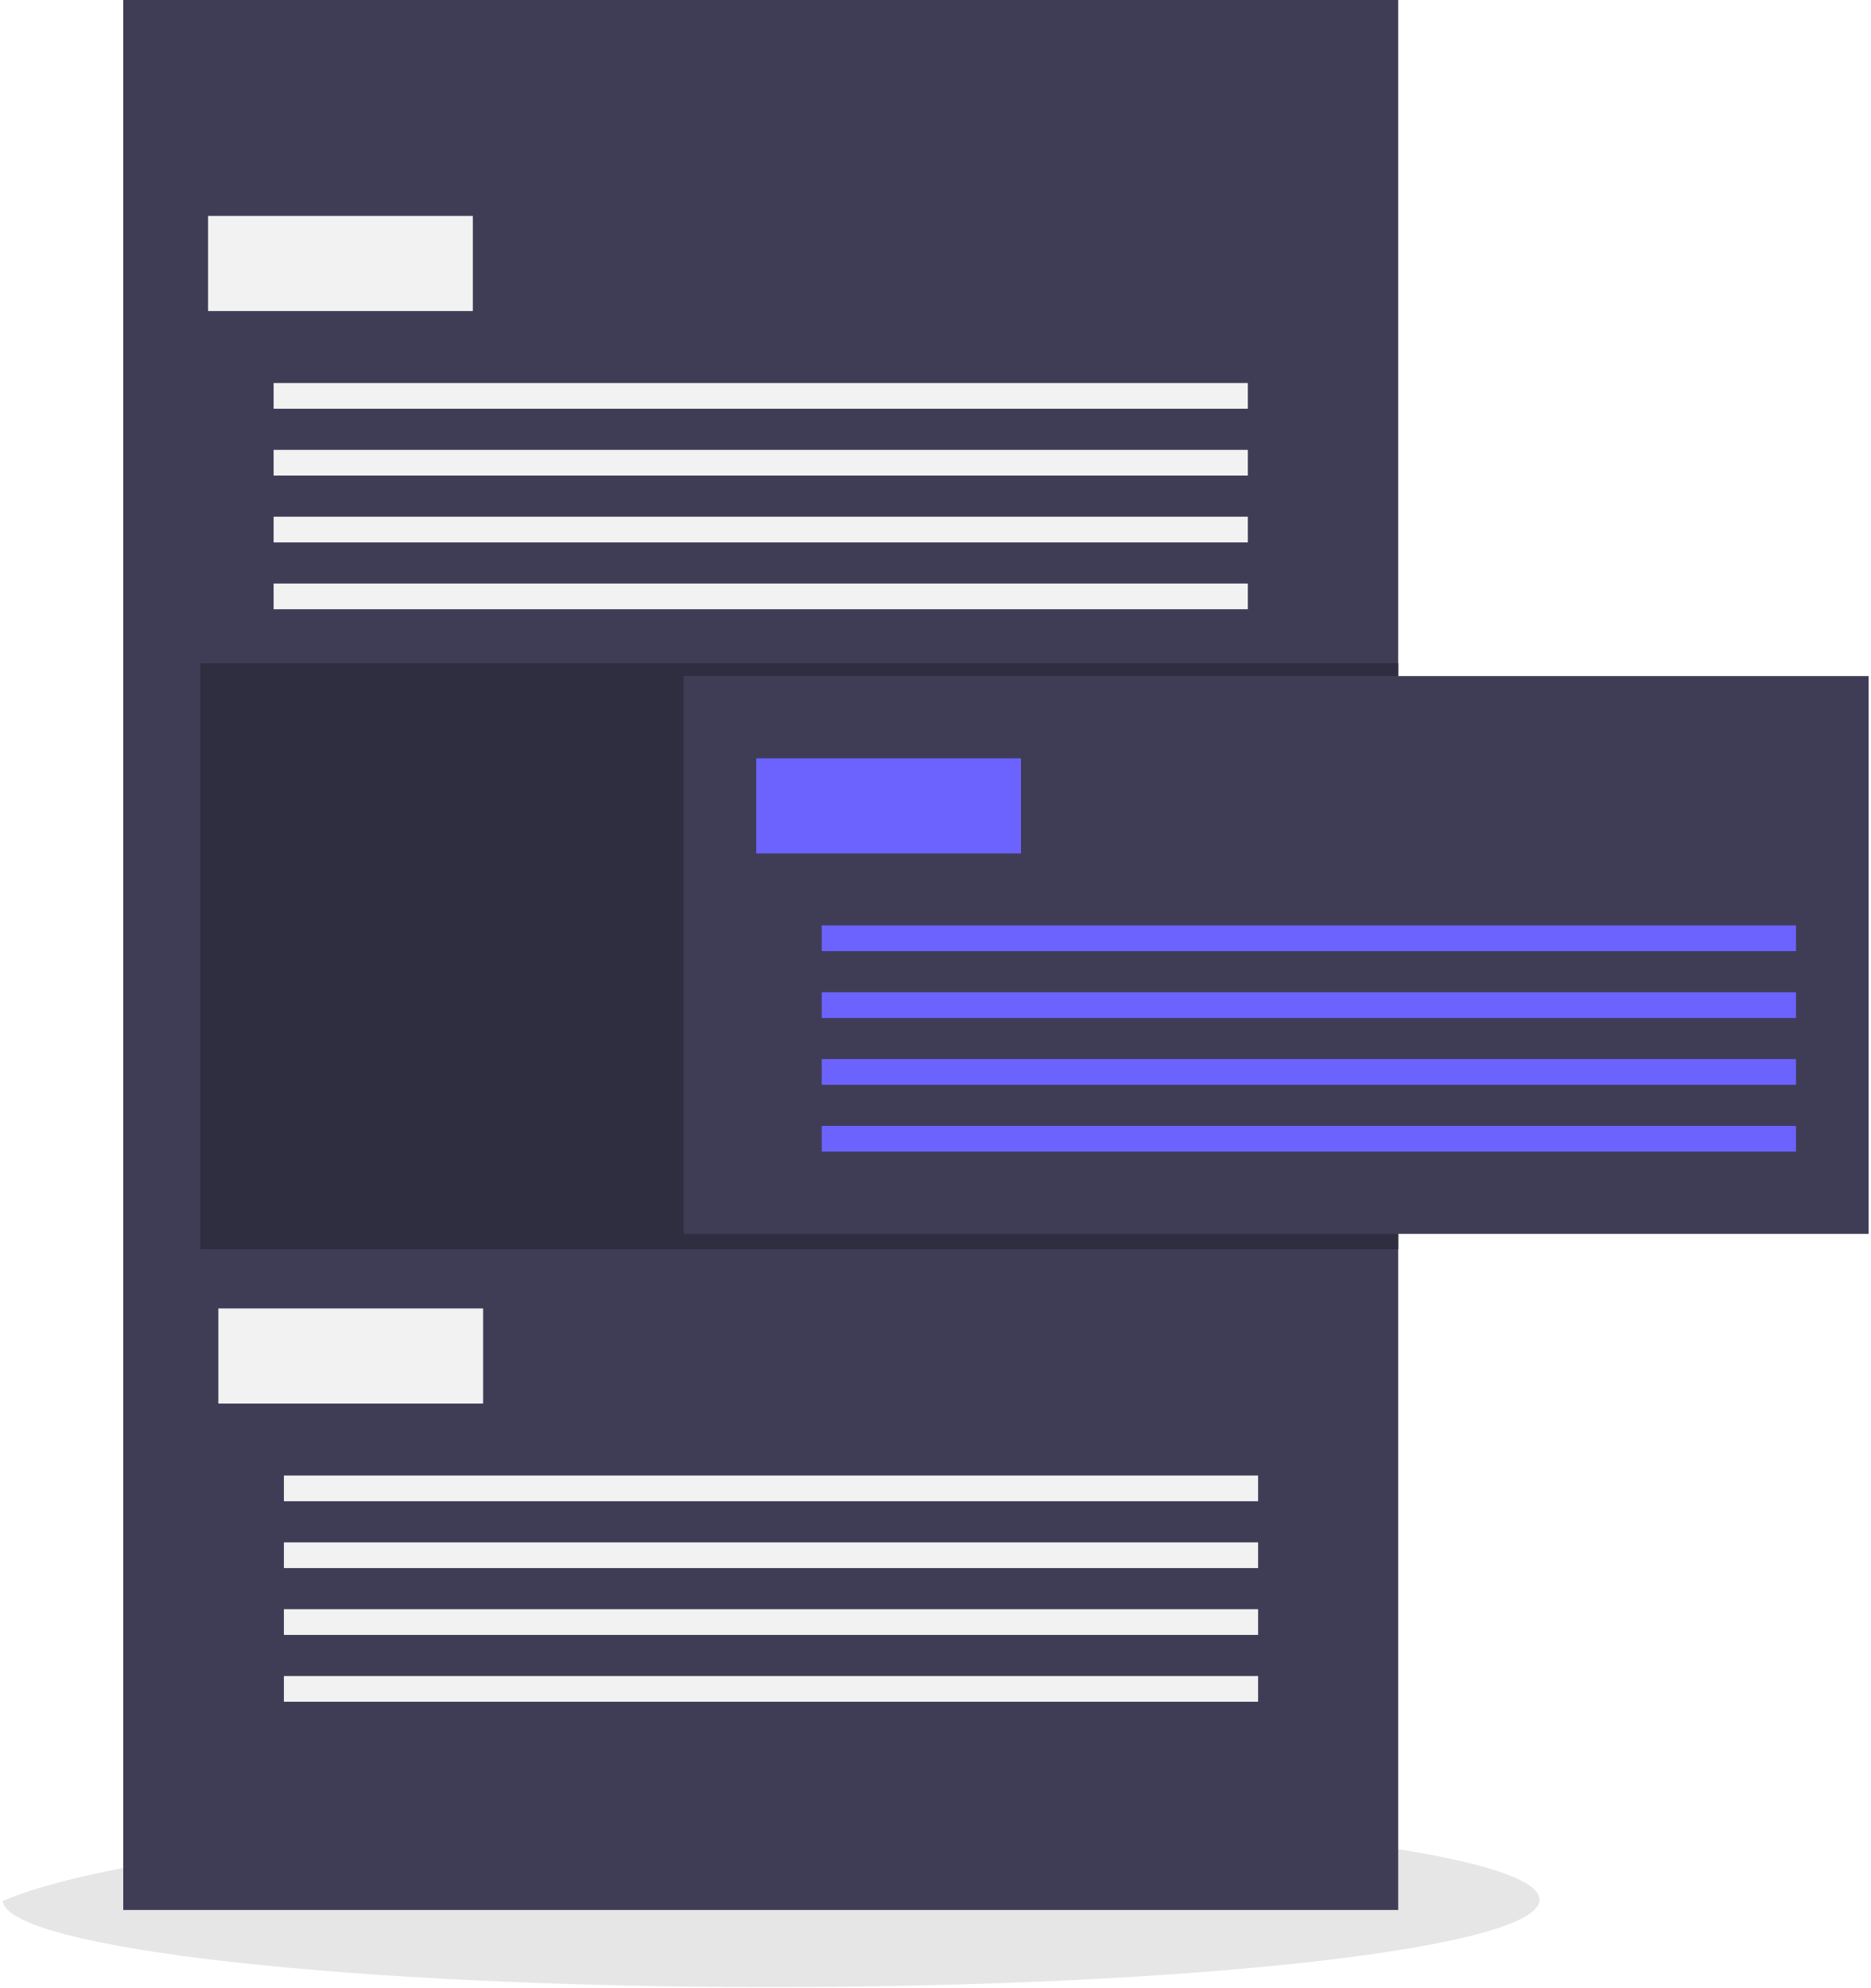
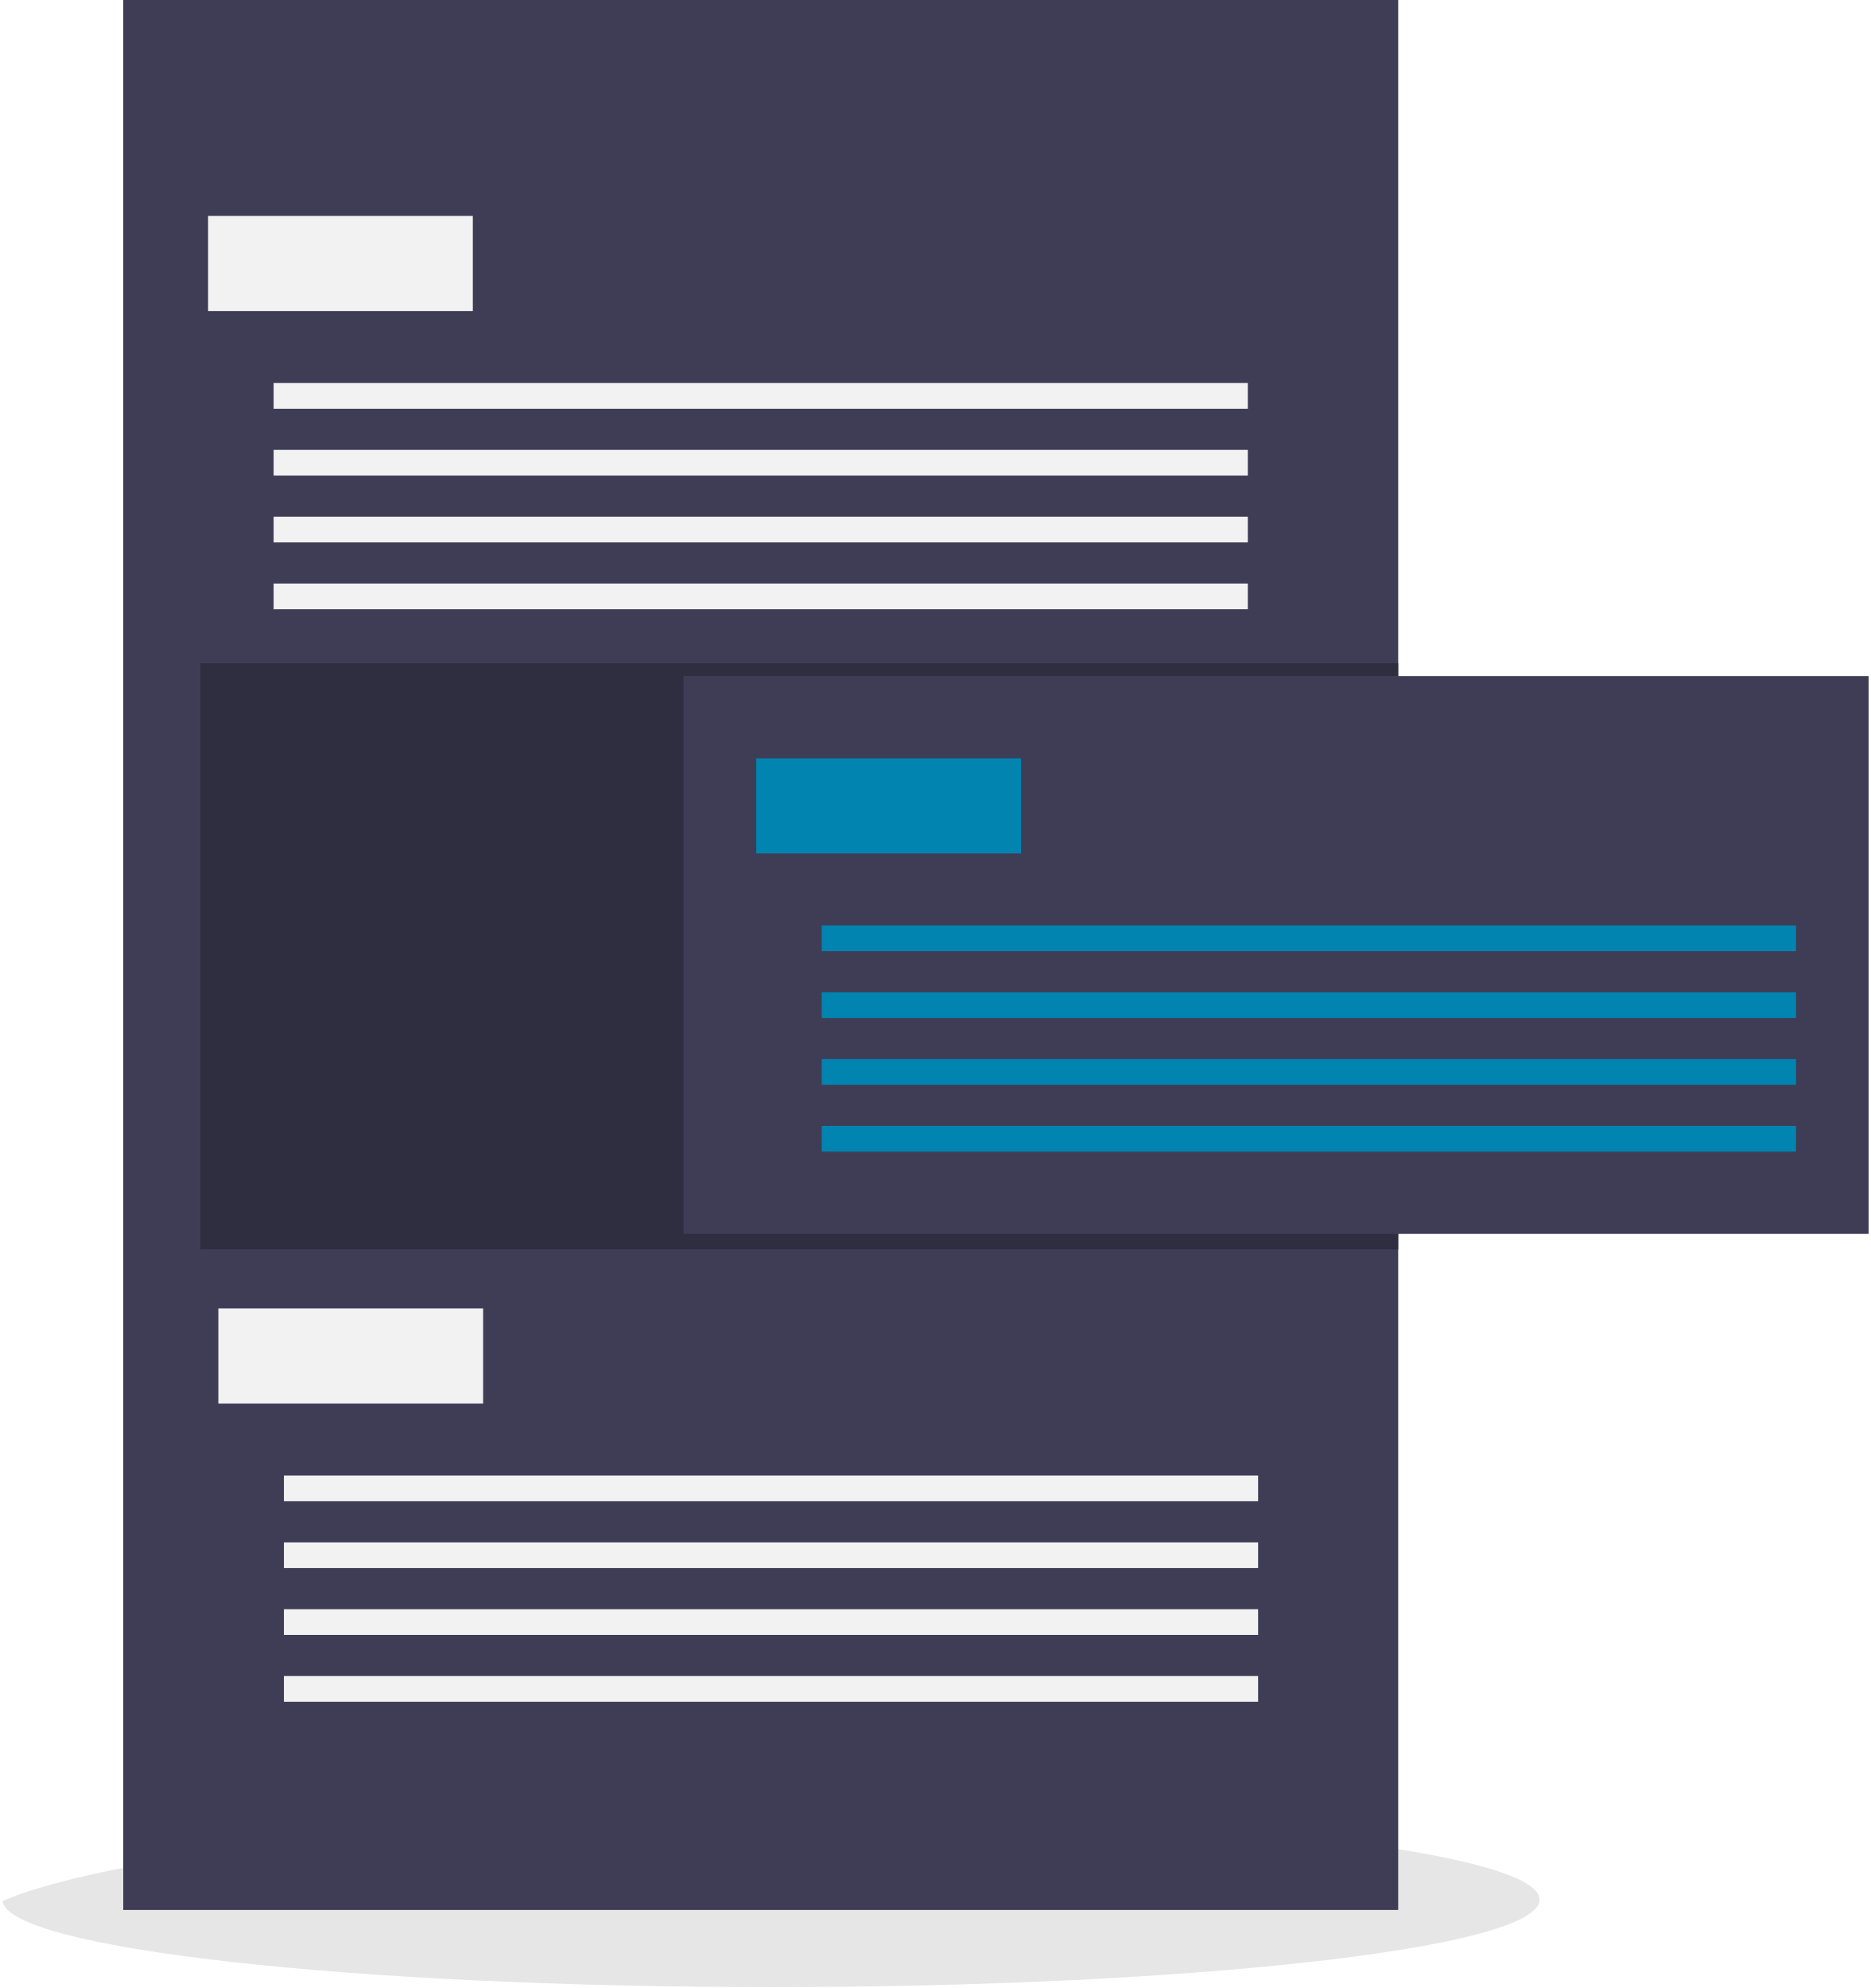
<svg xmlns="http://www.w3.org/2000/svg" width="669" height="711" viewBox="0 0 669 711" fill="none">
-   <path opacity="0.1" d="M550.654 679.414C550.654 696.679 427.578 710.672 275.762 710.672C125.372 710.672 3.188 696.946 0.908 679.901C30.098 667.158 106.948 656.218 211.875 649.001C232.377 648.449 253.771 648.155 275.762 648.155C427.578 648.155 550.654 662.148 550.654 679.414Z" fill="black" />
-   <path d="M500.089 0H44.081V683.091H500.089V0Z" fill="#3F3D56" />
-   <path d="M500.089 237.197H71.663V446.813H500.089V237.197Z" fill="#2F2E41" />
+   <path opacity="0.1" d="M550.654 679.414C550.654 696.679 427.578 710.672 275.763 710.672C125.372 710.672 3.188 696.946 0.908 679.901C30.098 667.159 106.948 656.218 211.876 649.001C232.378 648.449 253.771 648.155 275.763 648.155C427.578 648.155 550.654 662.148 550.654 679.414Z" fill="black" />
+   <path d="M500.088 0H44.081V683.091H500.088V0Z" fill="#3F3D56" />
+   <path d="M500.088 237.197H71.662V446.813H500.088V237.197Z" fill="#2F2E41" />
  <path d="M668.333 241.794H244.504V441.297H668.333V241.794Z" fill="#3F3D56" />
-   <path d="M365.171 271.214H270.476V305.231H365.171V271.214Z" fill="#6C63FF" />
-   <path d="M642.361 330.973H293.92V340.167H642.361V330.973Z" fill="#6C63FF" />
-   <path d="M642.361 354.876H293.92V364.07H642.361V354.876Z" fill="#6C63FF" />
-   <path d="M642.361 378.78H293.92V387.974H642.361V378.78Z" fill="#6C63FF" />
-   <path d="M642.361 402.684H293.92V411.877H642.361V402.684Z" fill="#6C63FF" />
+   <path d="M365.172 271.214H270.477V305.23H365.172V271.214Z" fill="#0284B1" />
+   <path d="M642.361 330.973H293.92V340.167H642.361V330.973Z" fill="#0284B1" />
+   <path d="M642.361 354.876H293.92V364.07H642.361V354.876Z" fill="#0284B1" />
+   <path d="M642.361 378.78H293.92V387.974H642.361V378.78Z" fill="#0284B1" />
+   <path d="M642.361 402.684H293.92V411.877H642.361V402.684Z" fill="#0284B1" />
  <path d="M169.116 77.227H74.421V111.244H169.116V77.227Z" fill="#F2F2F2" />
-   <path d="M446.306 136.986H97.865V146.18H446.306V136.986Z" fill="#F2F2F2" />
-   <path d="M446.306 160.89H97.865V170.083H446.306V160.89Z" fill="#F2F2F2" />
-   <path d="M446.306 184.793H97.865V193.987H446.306V184.793Z" fill="#F2F2F2" />
-   <path d="M446.306 208.697H97.865V217.89H446.306V208.697Z" fill="#F2F2F2" />
-   <path d="M172.793 467.959H78.098V501.975H172.793V467.959Z" fill="#F2F2F2" />
+   <path d="M446.305 136.986H97.864V146.18H446.305V136.986Z" fill="#F2F2F2" />
+   <path d="M446.305 160.89H97.864V170.083H446.305V160.89Z" fill="#F2F2F2" />
+   <path d="M446.305 184.793H97.864V193.987H446.305V184.793Z" fill="#F2F2F2" />
+   <path d="M446.305 208.697H97.864V217.89H446.305V208.697Z" fill="#F2F2F2" />
+   <path d="M172.794 467.959H78.099V501.975H172.794V467.959Z" fill="#F2F2F2" />
  <path d="M449.983 527.718H101.542V536.911H449.983V527.718Z" fill="#F2F2F2" />
  <path d="M449.983 551.621H101.542V560.815H449.983V551.621Z" fill="#F2F2F2" />
  <path d="M449.983 575.525H101.542V584.719H449.983V575.525Z" fill="#F2F2F2" />
  <path d="M449.983 599.429H101.542V608.622H449.983V599.429Z" fill="#F2F2F2" />
</svg>
